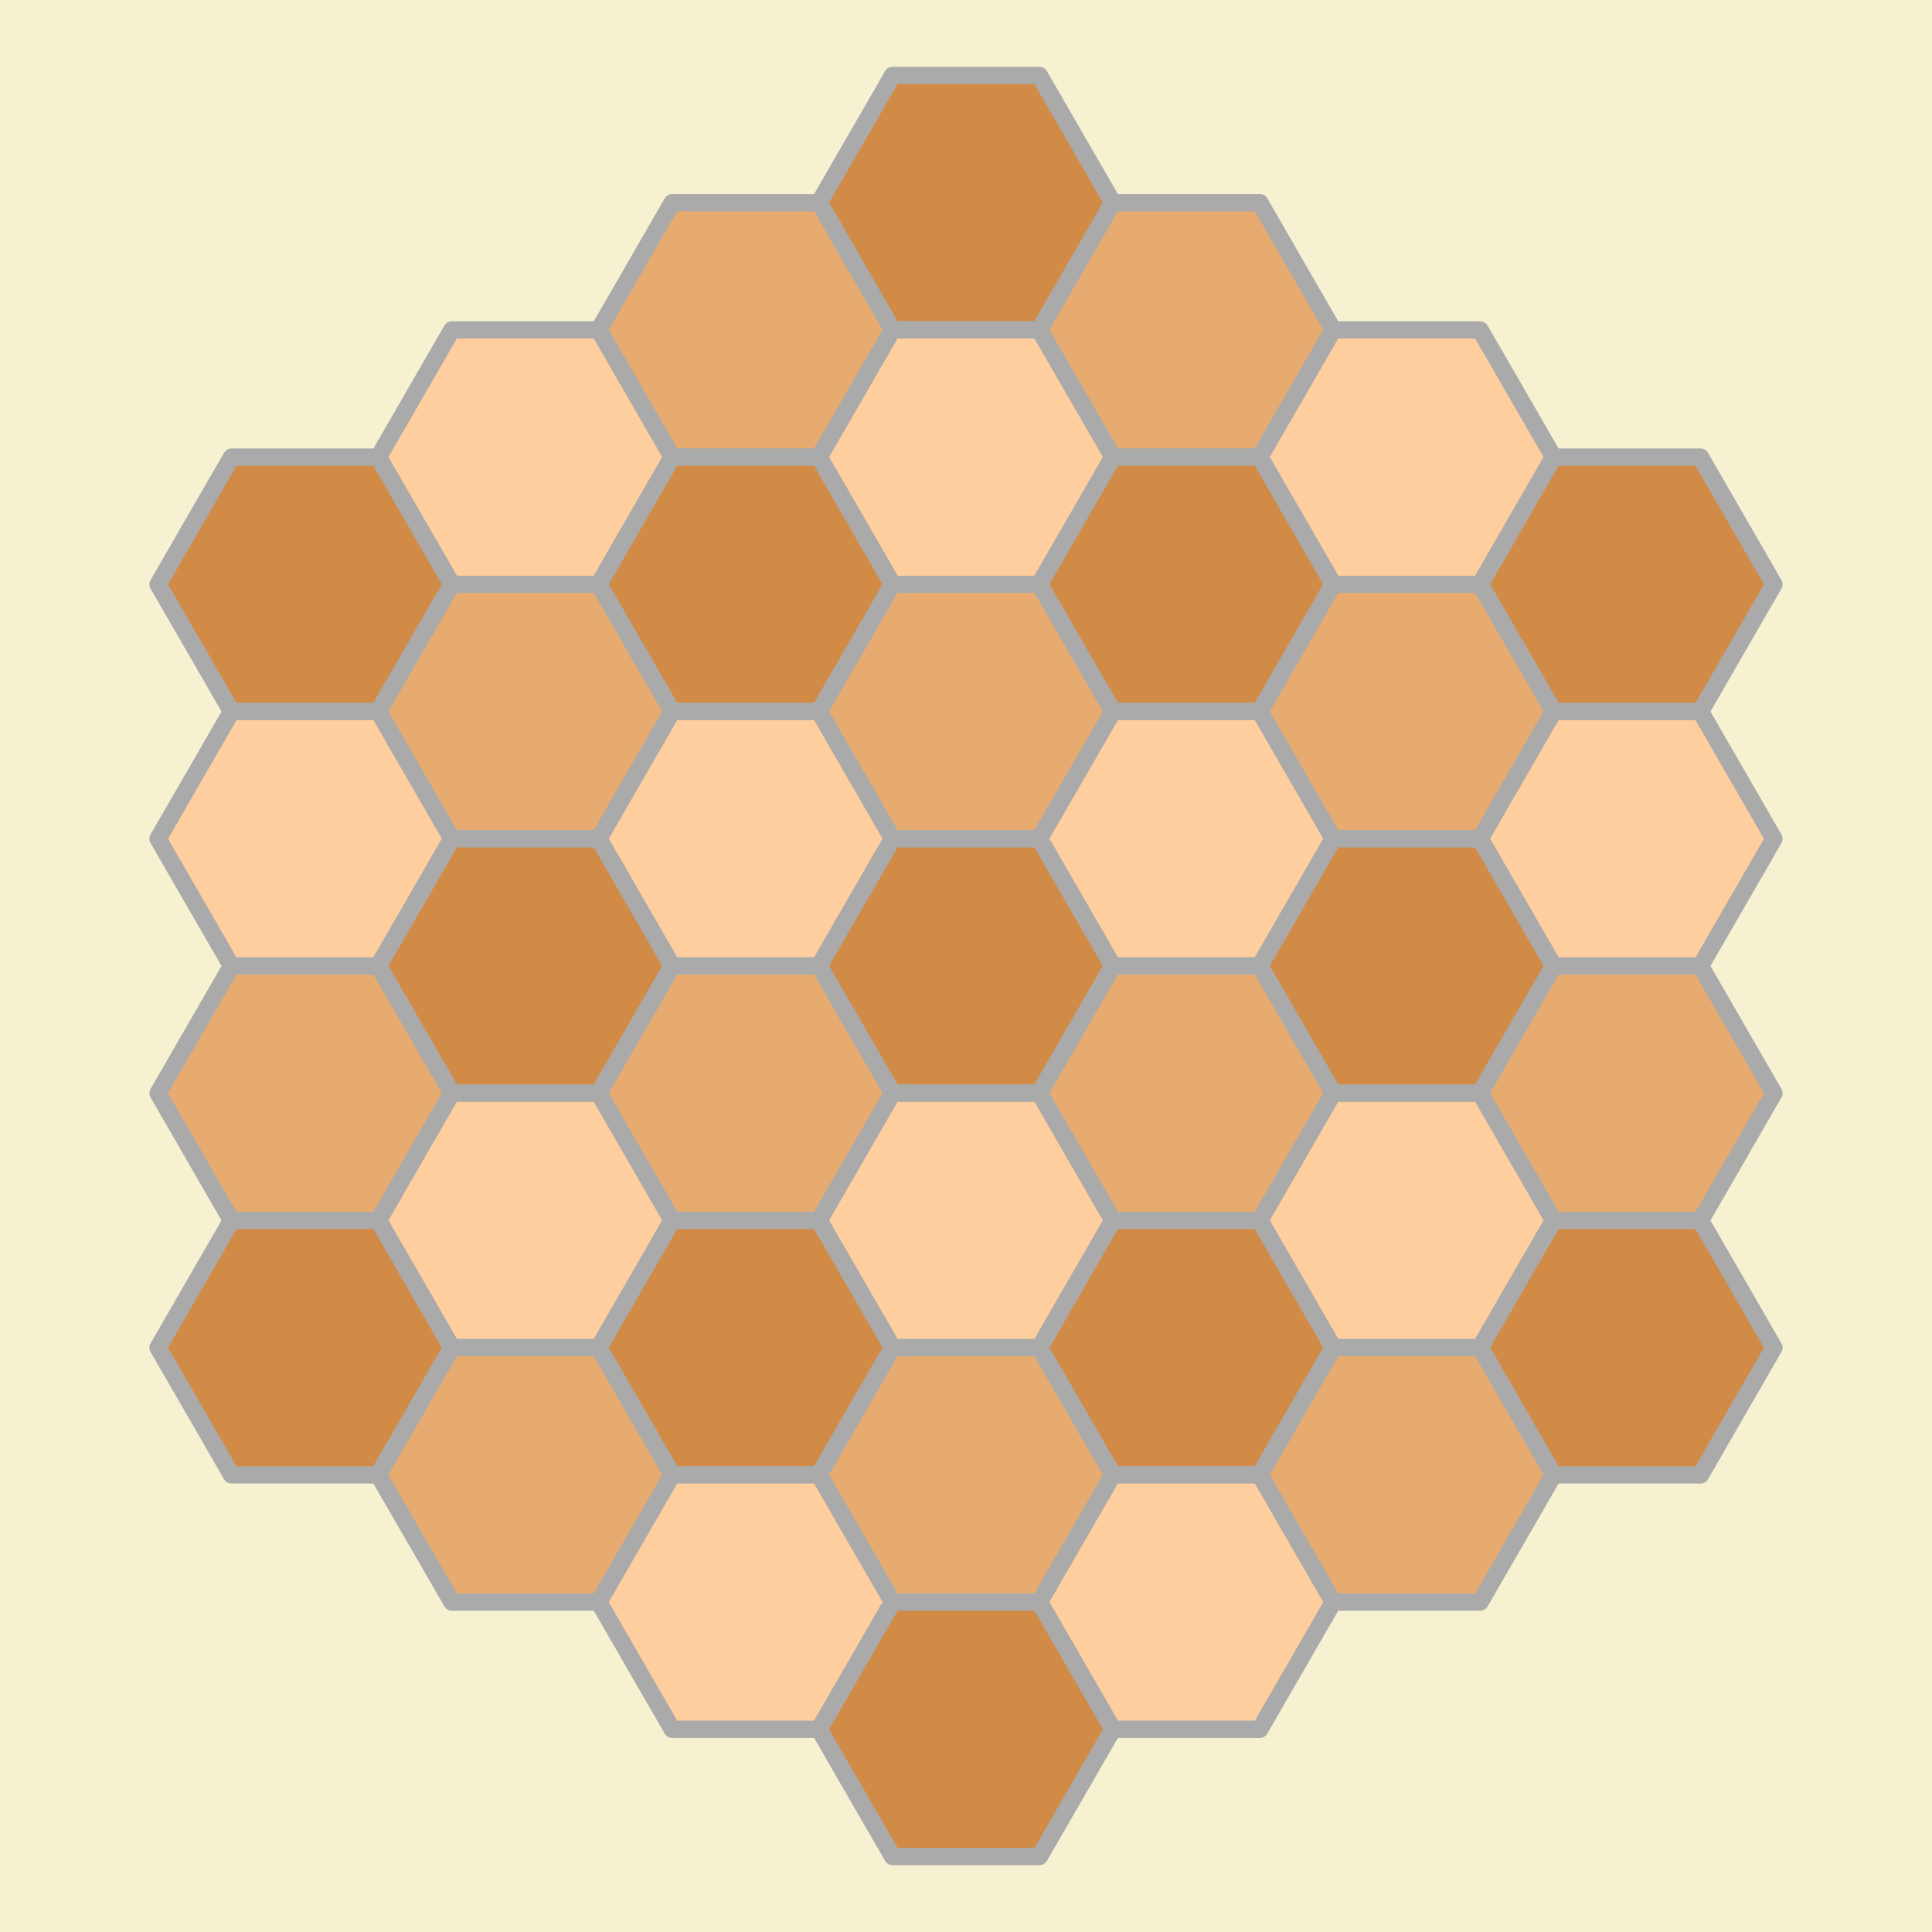
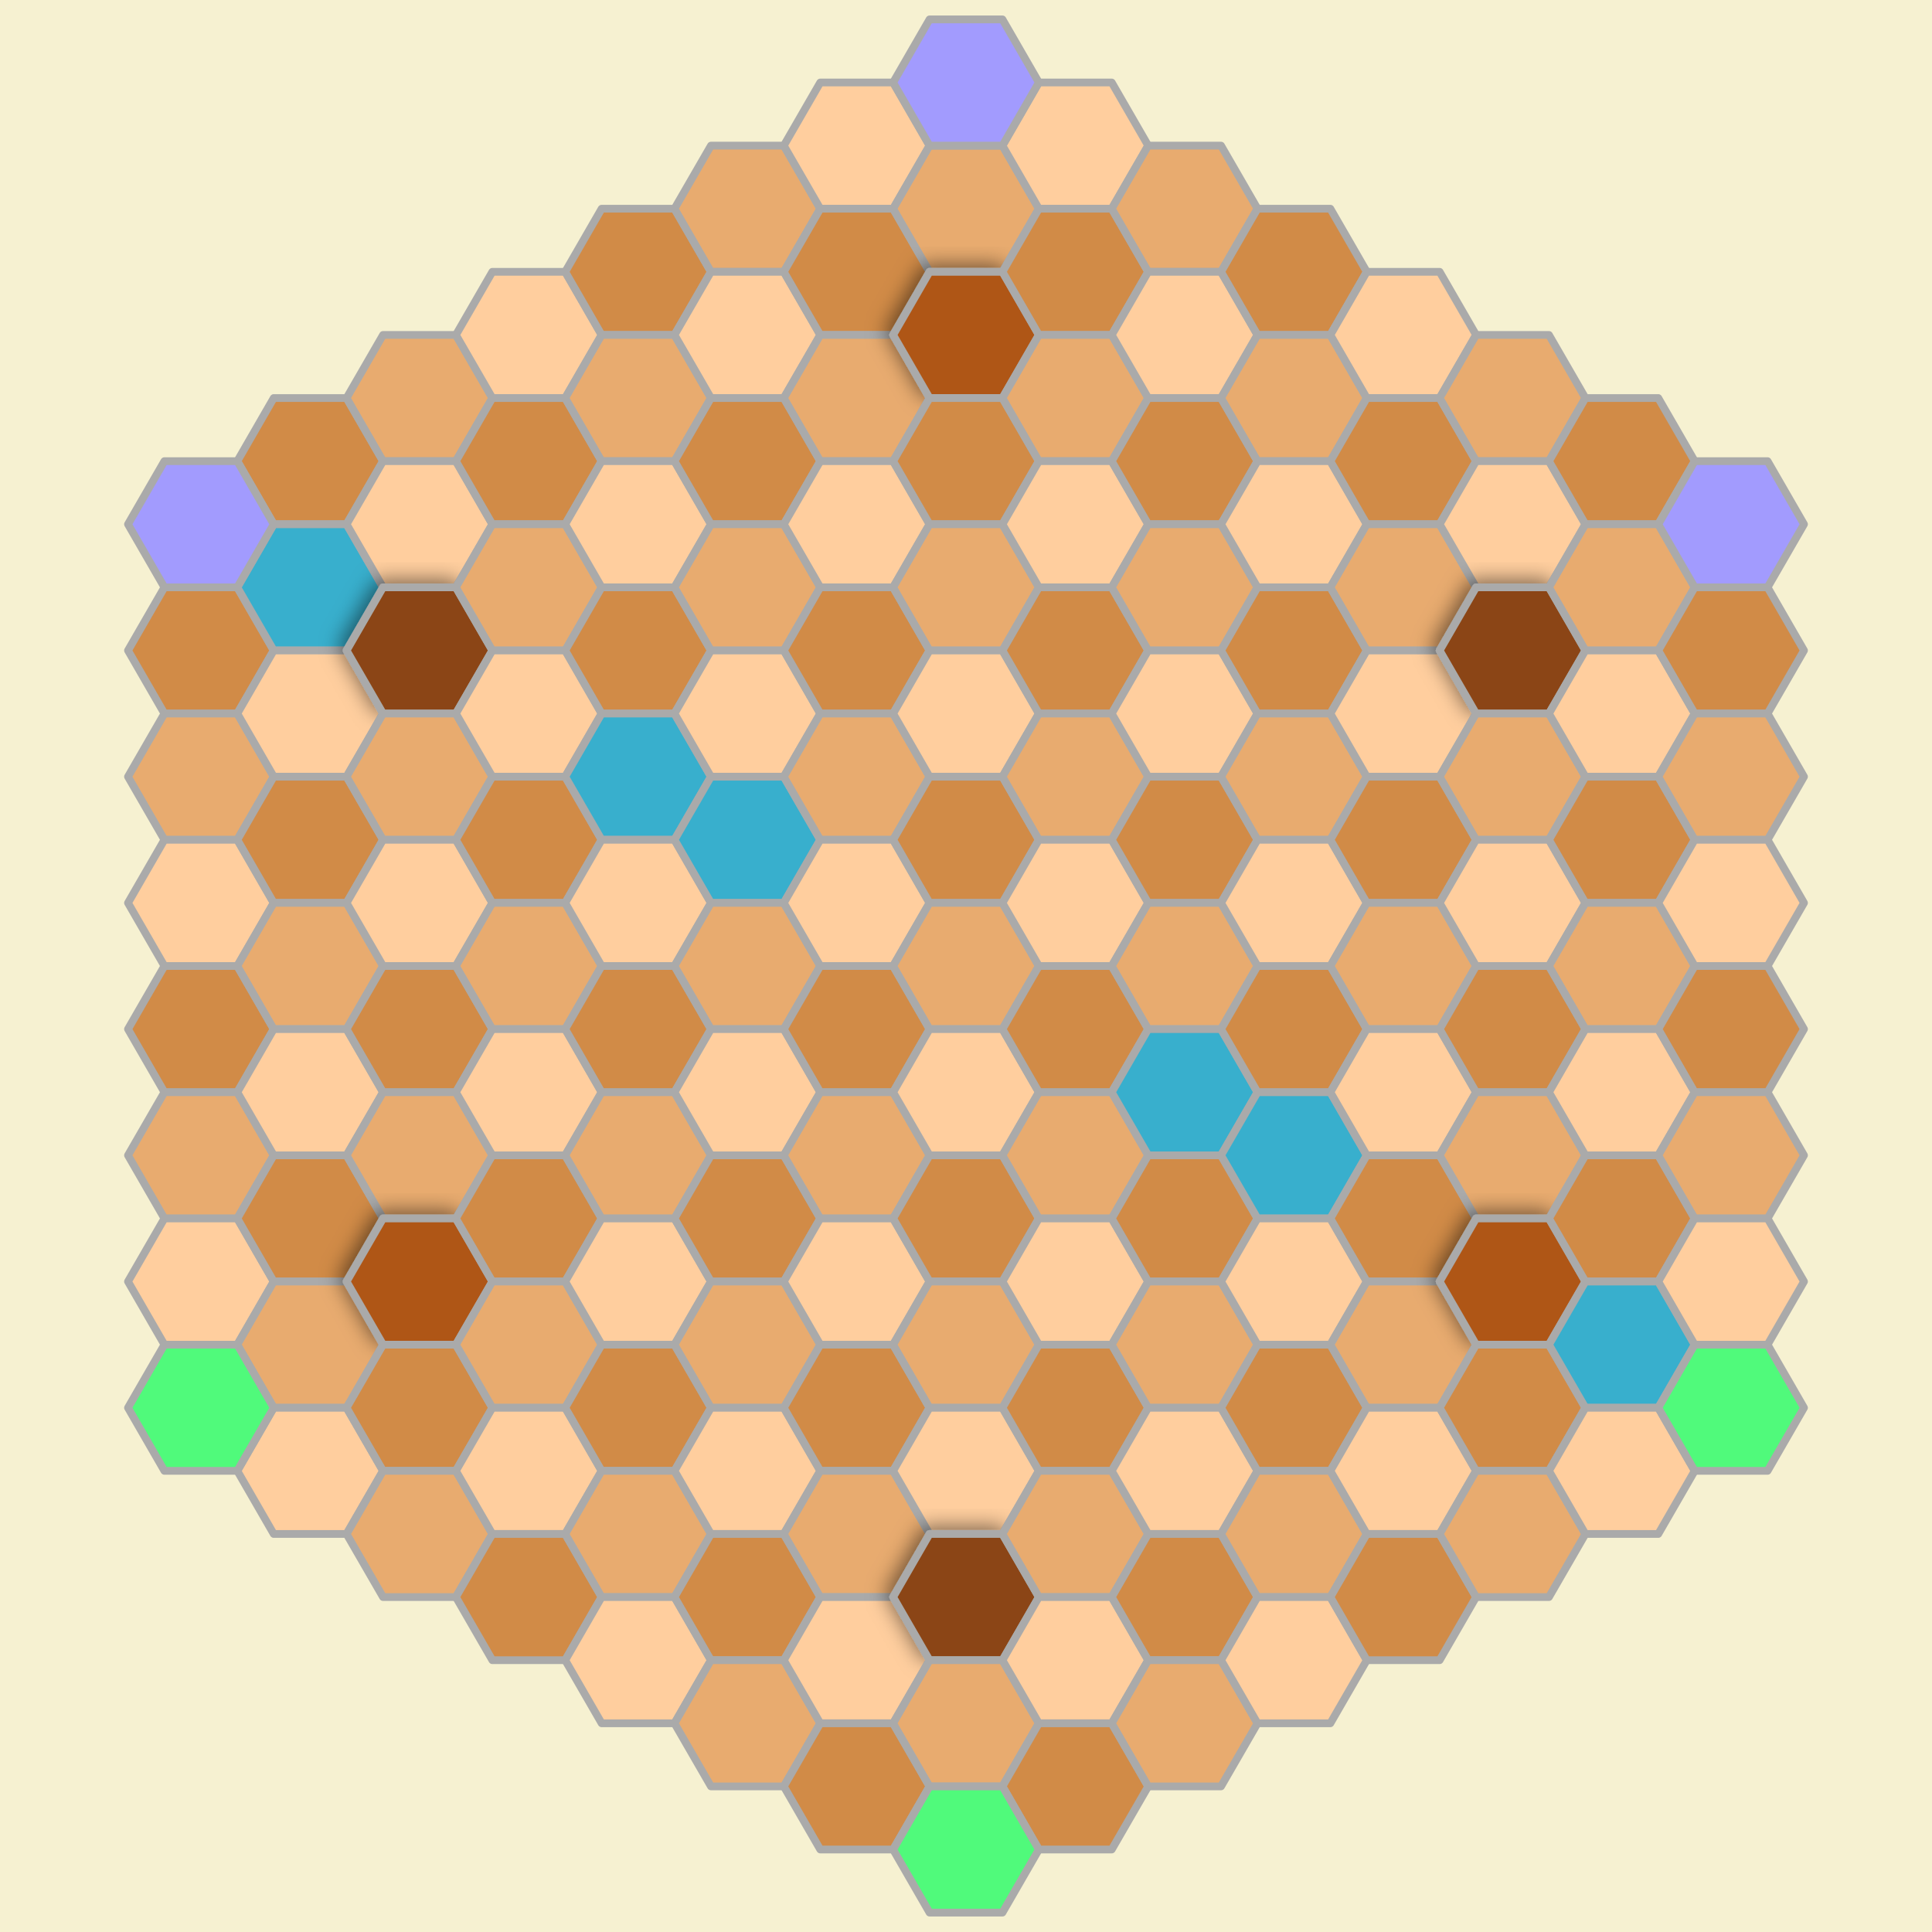
<svg xmlns="http://www.w3.org/2000/svg" viewBox="0 0 512 512" role="img" aria-label="Empty Castles hex board">
-   <rect width="512" height="512" fill="#f6f1d1" />
-   <polygon points="294.93,53.71 275.46,20.00 236.54,20.00 217.07,53.71 236.54,87.43 275.46,87.43" fill="rgb(209,139,71)" stroke="#aaa" stroke-width="4.58" stroke-linejoin="round" />
-   <polygon points="353.32,87.43 333.86,53.71 294.93,53.71 275.46,87.43 294.93,121.14 333.86,121.14" fill="rgb(232,171,111)" stroke="#aaa" stroke-width="4.58" stroke-linejoin="round" />
-   <polygon points="411.72,121.14 392.25,87.43 353.32,87.43 333.86,121.14 353.32,154.86 392.25,154.86" fill="rgb(255,206,158)" stroke="#aaa" stroke-width="4.58" stroke-linejoin="round" />
-   <polygon points="470.11,154.86 450.65,121.14 411.72,121.14 392.25,154.86 411.72,188.57 450.65,188.57" fill="rgb(209,139,71)" stroke="#aaa" stroke-width="4.58" stroke-linejoin="round" />
-   <polygon points="236.54,87.43 217.07,53.71 178.14,53.71 158.68,87.43 178.14,121.14 217.07,121.14" fill="rgb(232,171,111)" stroke="#aaa" stroke-width="4.58" stroke-linejoin="round" />
-   <polygon points="294.93,121.14 275.46,87.43 236.54,87.43 217.07,121.14 236.54,154.86 275.46,154.86" fill="rgb(255,206,158)" stroke="#aaa" stroke-width="4.58" stroke-linejoin="round" />
-   <polygon points="353.32,154.86 333.86,121.14 294.93,121.14 275.46,154.86 294.93,188.57 333.86,188.57" fill="rgb(209,139,71)" stroke="#aaa" stroke-width="4.58" stroke-linejoin="round" />
-   <polygon points="411.72,188.57 392.25,154.86 353.32,154.86 333.86,188.57 353.32,222.29 392.25,222.29" fill="rgb(232,171,111)" stroke="#aaa" stroke-width="4.58" stroke-linejoin="round" />
-   <polygon points="470.11,222.29 450.65,188.57 411.72,188.57 392.25,222.29 411.72,256.00 450.65,256.00" fill="rgb(255,206,158)" stroke="#aaa" stroke-width="4.58" stroke-linejoin="round" />
-   <polygon points="178.14,121.14 158.68,87.43 119.75,87.43 100.28,121.14 119.75,154.86 158.68,154.86" fill="rgb(255,206,158)" stroke="#aaa" stroke-width="4.58" stroke-linejoin="round" />
-   <polygon points="236.54,154.86 217.07,121.14 178.14,121.14 158.68,154.86 178.14,188.57 217.07,188.57" fill="rgb(209,139,71)" stroke="#aaa" stroke-width="4.58" stroke-linejoin="round" />
-   <polygon points="294.93,188.57 275.46,154.86 236.54,154.86 217.07,188.57 236.54,222.29 275.46,222.29" fill="rgb(232,171,111)" stroke="#aaa" stroke-width="4.58" stroke-linejoin="round" />
-   <polygon points="353.32,222.29 333.86,188.57 294.93,188.57 275.46,222.29 294.93,256.00 333.86,256.00" fill="rgb(255,206,158)" stroke="#aaa" stroke-width="4.58" stroke-linejoin="round" />
-   <polygon points="411.72,256.00 392.25,222.29 353.32,222.29 333.86,256.00 353.32,289.71 392.25,289.71" fill="rgb(209,139,71)" stroke="#aaa" stroke-width="4.58" stroke-linejoin="round" />
-   <polygon points="470.11,289.71 450.65,256.00 411.72,256.00 392.25,289.71 411.72,323.43 450.65,323.43" fill="rgb(232,171,111)" stroke="#aaa" stroke-width="4.58" stroke-linejoin="round" />
-   <polygon points="119.75,154.86 100.28,121.14 61.35,121.14 41.89,154.86 61.35,188.57 100.28,188.57" fill="rgb(209,139,71)" stroke="#aaa" stroke-width="4.58" stroke-linejoin="round" />
-   <polygon points="178.14,188.57 158.68,154.86 119.75,154.86 100.28,188.57 119.75,222.29 158.68,222.29" fill="rgb(232,171,111)" stroke="#aaa" stroke-width="4.58" stroke-linejoin="round" />
-   <polygon points="236.54,222.29 217.07,188.57 178.14,188.57 158.68,222.29 178.14,256.00 217.07,256.00" fill="rgb(255,206,158)" stroke="#aaa" stroke-width="4.58" stroke-linejoin="round" />
-   <polygon points="294.93,256.00 275.46,222.29 236.54,222.29 217.07,256.00 236.54,289.71 275.46,289.71" fill="rgb(209,139,71)" stroke="#aaa" stroke-width="4.58" stroke-linejoin="round" />
-   <polygon points="353.32,289.71 333.86,256.00 294.93,256.00 275.46,289.71 294.93,323.43 333.86,323.43" fill="rgb(232,171,111)" stroke="#aaa" stroke-width="4.58" stroke-linejoin="round" />
-   <polygon points="411.72,323.43 392.25,289.71 353.32,289.71 333.86,323.43 353.32,357.14 392.25,357.14" fill="rgb(255,206,158)" stroke="#aaa" stroke-width="4.58" stroke-linejoin="round" />
-   <polygon points="470.11,357.14 450.65,323.43 411.72,323.43 392.25,357.14 411.72,390.86 450.65,390.86" fill="rgb(209,139,71)" stroke="#aaa" stroke-width="4.58" stroke-linejoin="round" />
-   <polygon points="119.75,222.29 100.28,188.57 61.35,188.57 41.89,222.29 61.35,256.00 100.28,256.00" fill="rgb(255,206,158)" stroke="#aaa" stroke-width="4.58" stroke-linejoin="round" />
-   <polygon points="178.14,256.00 158.68,222.29 119.75,222.29 100.28,256.00 119.75,289.71 158.68,289.71" fill="rgb(209,139,71)" stroke="#aaa" stroke-width="4.58" stroke-linejoin="round" />
-   <polygon points="236.54,289.71 217.07,256.00 178.14,256.00 158.68,289.71 178.14,323.43 217.07,323.43" fill="rgb(232,171,111)" stroke="#aaa" stroke-width="4.58" stroke-linejoin="round" />
-   <polygon points="294.93,323.43 275.46,289.71 236.54,289.71 217.07,323.43 236.54,357.14 275.46,357.14" fill="rgb(255,206,158)" stroke="#aaa" stroke-width="4.58" stroke-linejoin="round" />
-   <polygon points="353.32,357.14 333.86,323.43 294.93,323.43 275.46,357.14 294.93,390.86 333.86,390.86" fill="rgb(209,139,71)" stroke="#aaa" stroke-width="4.58" stroke-linejoin="round" />
-   <polygon points="411.72,390.86 392.25,357.14 353.32,357.14 333.86,390.86 353.32,424.57 392.25,424.57" fill="rgb(232,171,111)" stroke="#aaa" stroke-width="4.58" stroke-linejoin="round" />
-   <polygon points="119.75,289.71 100.28,256.00 61.35,256.00 41.89,289.71 61.35,323.43 100.28,323.43" fill="rgb(232,171,111)" stroke="#aaa" stroke-width="4.58" stroke-linejoin="round" />
-   <polygon points="178.14,323.43 158.68,289.71 119.75,289.71 100.28,323.43 119.75,357.14 158.68,357.14" fill="rgb(255,206,158)" stroke="#aaa" stroke-width="4.58" stroke-linejoin="round" />
-   <polygon points="236.54,357.14 217.07,323.43 178.14,323.43 158.68,357.14 178.14,390.86 217.07,390.86" fill="rgb(209,139,71)" stroke="#aaa" stroke-width="4.58" stroke-linejoin="round" />
-   <polygon points="294.93,390.86 275.46,357.14 236.54,357.14 217.07,390.86 236.54,424.57 275.46,424.57" fill="rgb(232,171,111)" stroke="#aaa" stroke-width="4.58" stroke-linejoin="round" />
-   <polygon points="353.32,424.57 333.86,390.86 294.93,390.86 275.46,424.57 294.93,458.29 333.86,458.29" fill="rgb(255,206,158)" stroke="#aaa" stroke-width="4.58" stroke-linejoin="round" />
-   <polygon points="119.75,357.14 100.28,323.43 61.35,323.43 41.89,357.14 61.35,390.86 100.28,390.86" fill="rgb(209,139,71)" stroke="#aaa" stroke-width="4.58" stroke-linejoin="round" />
-   <polygon points="178.14,390.86 158.68,357.14 119.75,357.14 100.28,390.86 119.75,424.57 158.68,424.57" fill="rgb(232,171,111)" stroke="#aaa" stroke-width="4.58" stroke-linejoin="round" />
-   <polygon points="236.54,424.57 217.07,390.86 178.14,390.86 158.68,424.57 178.14,458.29 217.07,458.29" fill="rgb(255,206,158)" stroke="#aaa" stroke-width="4.58" stroke-linejoin="round" />
-   <polygon points="294.93,458.29 275.46,424.57 236.54,424.57 217.07,458.29 236.54,492.00 275.46,492.00" fill="rgb(209,139,71)" stroke="#aaa" stroke-width="4.58" stroke-linejoin="round" />
+   <rect width="512" height="512" fill="rgb(246,241,209)" />
+   <defs>
+     <filter id="shadow" x="-20%" y="-20%" width="140%" height="140%">
+       <feGaussianBlur in="SourceAlpha" stdDeviation="2.57" />
+       <feOffset dx="-1.03" dy="-1.03" result="offsetblur" />
+       <feFlood flood-color="rgba(0,0,0,0.5)" />
+       <feComposite in2="offsetblur" operator="in" />
+       <feMerge>
+         <feMergeNode />
+         <feMergeNode in="SourceGraphic" />
+       </feMerge>
+     </filter>
+   </defs>
+   <polygon points="72.54,172.38 62.89,155.65 43.57,155.65 33.92,172.38 43.57,189.1 62.89,189.1" fill="rgb(209,139,71)" stroke="#aaa" stroke-width="2.05" stroke-linejoin="round" />
+   <polygon points="72.54,205.83 62.89,189.1 43.57,189.1 33.92,205.83 43.57,222.55 62.89,222.55" fill="rgb(232,171,111)" stroke="#aaa" stroke-width="2.05" stroke-linejoin="round" />
+   <polygon points="72.54,239.28 62.89,222.55 43.57,222.55 33.92,239.28 43.57,256 62.89,256" fill="rgb(255,206,158)" stroke="#aaa" stroke-width="2.05" stroke-linejoin="round" />
+   <polygon points="72.54,272.72 62.89,256 43.57,256 33.92,272.72 43.57,289.45 62.89,289.45" fill="rgb(209,139,71)" stroke="#aaa" stroke-width="2.05" stroke-linejoin="round" />
+   <polygon points="72.54,306.17 62.89,289.45 43.57,289.45 33.92,306.17 43.57,322.9 62.89,322.9" fill="rgb(232,171,111)" stroke="#aaa" stroke-width="2.05" stroke-linejoin="round" />
+   <polygon points="72.54,339.62 62.89,322.9 43.57,322.9 33.92,339.62 43.57,356.35 62.89,356.35" fill="rgb(255,206,158)" stroke="#aaa" stroke-width="2.05" stroke-linejoin="round" />
+   <polygon points="101.51,122.21 91.85,105.48 72.54,105.48 62.89,122.21 72.54,138.93 91.85,138.93" fill="rgb(209,139,71)" stroke="#aaa" stroke-width="2.05" stroke-linejoin="round" />
+   <polygon points="101.51,155.65 91.85,138.93 72.54,138.93 62.89,155.65 72.54,172.38 91.85,172.38" fill="rgb(56,175,205)" stroke="#aaa" stroke-width="2.05" stroke-linejoin="round" />
+   <polygon points="101.51,189.1 91.85,172.38 72.54,172.38 62.89,189.1 72.54,205.83 91.85,205.83" fill="rgb(255,206,158)" stroke="#aaa" stroke-width="2.05" stroke-linejoin="round" />
+   <polygon points="101.51,222.55 91.85,205.83 72.54,205.83 62.89,222.55 72.54,239.28 91.85,239.28" fill="rgb(209,139,71)" stroke="#aaa" stroke-width="2.05" stroke-linejoin="round" />
+   <polygon points="101.51,256 91.85,239.28 72.54,239.28 62.89,256 72.54,272.72 91.85,272.72" fill="rgb(232,171,111)" stroke="#aaa" stroke-width="2.05" stroke-linejoin="round" />
+   <polygon points="101.51,289.45 91.85,272.72 72.54,272.72 62.89,289.45 72.54,306.17 91.85,306.17" fill="rgb(255,206,158)" stroke="#aaa" stroke-width="2.05" stroke-linejoin="round" />
+   <polygon points="101.51,322.9 91.85,306.17 72.54,306.17 62.89,322.9 72.54,339.62 91.85,339.62" fill="rgb(209,139,71)" stroke="#aaa" stroke-width="2.05" stroke-linejoin="round" />
+   <polygon points="101.51,356.35 91.85,339.62 72.54,339.62 62.89,356.35 72.54,373.07 91.85,373.07" fill="rgb(232,171,111)" stroke="#aaa" stroke-width="2.05" stroke-linejoin="round" />
+   <polygon points="101.51,389.79 91.85,373.07 72.54,373.07 62.89,389.79 72.54,406.52 91.85,406.52" fill="rgb(255,206,158)" stroke="#aaa" stroke-width="2.05" stroke-linejoin="round" />
+   <polygon points="130.48,105.48 120.82,88.76 101.51,88.76 91.85,105.48 101.51,122.21 120.82,122.21" fill="rgb(232,171,111)" stroke="#aaa" stroke-width="2.05" stroke-linejoin="round" />
+   <polygon points="130.48,138.93 120.82,122.21 101.51,122.21 91.85,138.93 101.51,155.65 120.82,155.65" fill="rgb(255,206,158)" stroke="#aaa" stroke-width="2.05" stroke-linejoin="round" />
+   <polygon points="130.48,172.38 120.82,155.65 101.51,155.65 91.85,172.38 101.51,189.1 120.82,189.1" fill="rgb(139,69,19)" stroke="#aaa" stroke-width="2.05" stroke-linejoin="round" filter="url(#shadow)" />
+   <polygon points="130.48,205.83 120.82,189.1 101.51,189.1 91.85,205.83 101.51,222.55 120.82,222.55" fill="rgb(232,171,111)" stroke="#aaa" stroke-width="2.05" stroke-linejoin="round" />
+   <polygon points="130.48,239.28 120.82,222.55 101.51,222.55 91.85,239.28 101.51,256 120.82,256" fill="rgb(255,206,158)" stroke="#aaa" stroke-width="2.05" stroke-linejoin="round" />
+   <polygon points="130.48,272.72 120.82,256 101.51,256 91.85,272.72 101.51,289.45 120.82,289.45" fill="rgb(209,139,71)" stroke="#aaa" stroke-width="2.05" stroke-linejoin="round" />
+   <polygon points="130.48,306.17 120.82,289.45 101.51,289.45 91.85,306.17 101.51,322.9 120.82,322.9" fill="rgb(232,171,111)" stroke="#aaa" stroke-width="2.05" stroke-linejoin="round" />
+   <polygon points="130.48,339.62 120.82,322.9 101.51,322.9 91.85,339.62 101.51,356.35 120.82,356.35" fill="rgb(175,87,24)" stroke="#aaa" stroke-width="2.05" stroke-linejoin="round" filter="url(#shadow)" />
+   <polygon points="130.48,373.07 120.82,356.35 101.51,356.35 91.85,373.07 101.51,389.79 120.82,389.79" fill="rgb(209,139,71)" stroke="#aaa" stroke-width="2.05" stroke-linejoin="round" />
+   <polygon points="130.48,406.52 120.82,389.79 101.51,389.79 91.85,406.52 101.51,423.24 120.82,423.24" fill="rgb(232,171,111)" stroke="#aaa" stroke-width="2.05" stroke-linejoin="round" />
+   <polygon points="159.44,88.76 149.79,72.03 130.48,72.03 120.82,88.76 130.48,105.48 149.79,105.48" fill="rgb(255,206,158)" stroke="#aaa" stroke-width="2.05" stroke-linejoin="round" />
+   <polygon points="159.44,122.21 149.79,105.48 130.48,105.48 120.82,122.21 130.48,138.93 149.79,138.93" fill="rgb(209,139,71)" stroke="#aaa" stroke-width="2.05" stroke-linejoin="round" />
+   <polygon points="159.44,155.65 149.79,138.93 130.48,138.93 120.82,155.65 130.48,172.38 149.79,172.38" fill="rgb(232,171,111)" stroke="#aaa" stroke-width="2.05" stroke-linejoin="round" />
+   <polygon points="159.44,189.1 149.79,172.38 130.48,172.38 120.82,189.1 130.48,205.83 149.79,205.83" fill="rgb(255,206,158)" stroke="#aaa" stroke-width="2.05" stroke-linejoin="round" />
+   <polygon points="159.44,222.55 149.79,205.83 130.48,205.83 120.82,222.55 130.48,239.28 149.79,239.28" fill="rgb(209,139,71)" stroke="#aaa" stroke-width="2.05" stroke-linejoin="round" />
+   <polygon points="159.44,256 149.79,239.28 130.48,239.28 120.82,256 130.48,272.72 149.79,272.72" fill="rgb(232,171,111)" stroke="#aaa" stroke-width="2.05" stroke-linejoin="round" />
+   <polygon points="159.44,289.45 149.79,272.72 130.48,272.72 120.82,289.45 130.48,306.17 149.79,306.17" fill="rgb(255,206,158)" stroke="#aaa" stroke-width="2.05" stroke-linejoin="round" />
+   <polygon points="159.44,322.9 149.79,306.17 130.48,306.17 120.82,322.9 130.48,339.62 149.79,339.62" fill="rgb(209,139,71)" stroke="#aaa" stroke-width="2.05" stroke-linejoin="round" />
+   <polygon points="159.44,356.35 149.79,339.62 130.48,339.62 120.82,356.35 130.48,373.07 149.79,373.07" fill="rgb(232,171,111)" stroke="#aaa" stroke-width="2.05" stroke-linejoin="round" />
+   <polygon points="159.44,389.79 149.79,373.07 130.48,373.07 120.82,389.79 130.48,406.52 149.79,406.52" fill="rgb(255,206,158)" stroke="#aaa" stroke-width="2.05" stroke-linejoin="round" />
+   <polygon points="159.44,423.24 149.79,406.52 130.48,406.52 120.82,423.24 130.48,439.97 149.79,439.97" fill="rgb(209,139,71)" stroke="#aaa" stroke-width="2.05" stroke-linejoin="round" />
+   <polygon points="188.41,72.03 178.75,55.31 159.44,55.31 149.79,72.03 159.44,88.76 178.75,88.76" fill="rgb(209,139,71)" stroke="#aaa" stroke-width="2.05" stroke-linejoin="round" />
+   <polygon points="188.41,105.48 178.75,88.76 159.44,88.76 149.79,105.48 159.44,122.21 178.75,122.21" fill="rgb(232,171,111)" stroke="#aaa" stroke-width="2.05" stroke-linejoin="round" />
+   <polygon points="188.41,138.93 178.75,122.21 159.44,122.21 149.79,138.93 159.44,155.65 178.75,155.65" fill="rgb(255,206,158)" stroke="#aaa" stroke-width="2.05" stroke-linejoin="round" />
+   <polygon points="188.41,172.38 178.75,155.65 159.44,155.65 149.79,172.38 159.44,189.1 178.75,189.1" fill="rgb(209,139,71)" stroke="#aaa" stroke-width="2.05" stroke-linejoin="round" />
+   <polygon points="188.41,205.83 178.75,189.1 159.44,189.1 149.79,205.83 159.44,222.55 178.75,222.55" fill="rgb(56,175,205)" stroke="#aaa" stroke-width="2.05" stroke-linejoin="round" />
+   <polygon points="188.41,239.28 178.75,222.55 159.44,222.55 149.79,239.28 159.44,256 178.75,256" fill="rgb(255,206,158)" stroke="#aaa" stroke-width="2.05" stroke-linejoin="round" />
+   <polygon points="188.41,272.72 178.75,256 159.44,256 149.79,272.72 159.44,289.45 178.75,289.45" fill="rgb(209,139,71)" stroke="#aaa" stroke-width="2.05" stroke-linejoin="round" />
+   <polygon points="188.41,306.17 178.75,289.45 159.44,289.45 149.79,306.17 159.44,322.9 178.75,322.9" fill="rgb(232,171,111)" stroke="#aaa" stroke-width="2.05" stroke-linejoin="round" />
+   <polygon points="188.41,339.62 178.75,322.9 159.44,322.9 149.79,339.62 159.44,356.35 178.75,356.35" fill="rgb(255,206,158)" stroke="#aaa" stroke-width="2.05" stroke-linejoin="round" />
+   <polygon points="188.41,373.07 178.75,356.35 159.44,356.35 149.79,373.07 159.44,389.79 178.75,389.79" fill="rgb(209,139,71)" stroke="#aaa" stroke-width="2.05" stroke-linejoin="round" />
+   <polygon points="188.41,406.52 178.75,389.79 159.44,389.79 149.79,406.52 159.44,423.24 178.75,423.24" fill="rgb(232,171,111)" stroke="#aaa" stroke-width="2.05" stroke-linejoin="round" />
+   <polygon points="188.41,439.97 178.75,423.24 159.44,423.24 149.79,439.97 159.44,456.69 178.75,456.69" fill="rgb(255,206,158)" stroke="#aaa" stroke-width="2.05" stroke-linejoin="round" />
+   <polygon points="217.38,55.31 207.72,38.59 188.41,38.59 178.75,55.31 188.41,72.03 207.72,72.03" fill="rgb(232,171,111)" stroke="#aaa" stroke-width="2.05" stroke-linejoin="round" />
+   <polygon points="217.38,88.76 207.72,72.03 188.41,72.03 178.75,88.76 188.41,105.48 207.72,105.48" fill="rgb(255,206,158)" stroke="#aaa" stroke-width="2.05" stroke-linejoin="round" />
+   <polygon points="217.38,122.21 207.72,105.48 188.41,105.48 178.75,122.21 188.41,138.93 207.72,138.93" fill="rgb(209,139,71)" stroke="#aaa" stroke-width="2.05" stroke-linejoin="round" />
+   <polygon points="217.38,155.65 207.72,138.93 188.41,138.93 178.75,155.65 188.41,172.38 207.72,172.38" fill="rgb(232,171,111)" stroke="#aaa" stroke-width="2.05" stroke-linejoin="round" />
+   <polygon points="217.38,189.1 207.72,172.38 188.41,172.38 178.75,189.1 188.41,205.83 207.72,205.83" fill="rgb(255,206,158)" stroke="#aaa" stroke-width="2.05" stroke-linejoin="round" />
+   <polygon points="217.38,222.55 207.72,205.83 188.41,205.83 178.75,222.55 188.41,239.28 207.72,239.28" fill="rgb(56,175,205)" stroke="#aaa" stroke-width="2.05" stroke-linejoin="round" />
+   <polygon points="217.38,256 207.72,239.28 188.41,239.28 178.75,256 188.41,272.72 207.72,272.72" fill="rgb(232,171,111)" stroke="#aaa" stroke-width="2.05" stroke-linejoin="round" />
+   <polygon points="217.38,289.45 207.72,272.72 188.41,272.72 178.75,289.45 188.41,306.17 207.72,306.17" fill="rgb(255,206,158)" stroke="#aaa" stroke-width="2.05" stroke-linejoin="round" />
+   <polygon points="217.38,322.9 207.72,306.17 188.41,306.17 178.75,322.9 188.41,339.62 207.72,339.62" fill="rgb(209,139,71)" stroke="#aaa" stroke-width="2.05" stroke-linejoin="round" />
+   <polygon points="217.38,356.35 207.72,339.62 188.41,339.62 178.75,356.35 188.41,373.07 207.72,373.07" fill="rgb(232,171,111)" stroke="#aaa" stroke-width="2.05" stroke-linejoin="round" />
+   <polygon points="217.38,389.79 207.72,373.07 188.41,373.07 178.75,389.79 188.41,406.52 207.72,406.52" fill="rgb(255,206,158)" stroke="#aaa" stroke-width="2.05" stroke-linejoin="round" />
+   <polygon points="217.38,423.24 207.72,406.52 188.41,406.52 178.75,423.24 188.41,439.97 207.72,439.97" fill="rgb(209,139,71)" stroke="#aaa" stroke-width="2.05" stroke-linejoin="round" />
+   <polygon points="217.38,456.69 207.72,439.97 188.41,439.97 178.75,456.69 188.41,473.41 207.72,473.41" fill="rgb(232,171,111)" stroke="#aaa" stroke-width="2.05" stroke-linejoin="round" />
+   <polygon points="246.34,38.59 236.69,21.86 217.38,21.86 207.72,38.59 217.38,55.31 236.69,55.31" fill="rgb(255,206,158)" stroke="#aaa" stroke-width="2.05" stroke-linejoin="round" />
+   <polygon points="246.34,72.03 236.69,55.31 217.38,55.31 207.72,72.03 217.38,88.76 236.69,88.76" fill="rgb(209,139,71)" stroke="#aaa" stroke-width="2.05" stroke-linejoin="round" />
+   <polygon points="246.34,105.48 236.69,88.76 217.38,88.76 207.72,105.48 217.38,122.21 236.69,122.21" fill="rgb(232,171,111)" stroke="#aaa" stroke-width="2.05" stroke-linejoin="round" />
+   <polygon points="246.34,138.93 236.69,122.21 217.38,122.21 207.72,138.93 217.38,155.65 236.69,155.65" fill="rgb(255,206,158)" stroke="#aaa" stroke-width="2.05" stroke-linejoin="round" />
+   <polygon points="246.34,172.38 236.69,155.65 217.38,155.65 207.72,172.38 217.38,189.1 236.69,189.1" fill="rgb(209,139,71)" stroke="#aaa" stroke-width="2.05" stroke-linejoin="round" />
+   <polygon points="246.34,205.83 236.69,189.1 217.38,189.1 207.72,205.83 217.38,222.55 236.69,222.55" fill="rgb(232,171,111)" stroke="#aaa" stroke-width="2.05" stroke-linejoin="round" />
+   <polygon points="246.34,239.28 236.69,222.55 217.38,222.55 207.72,239.28 217.38,256 236.69,256" fill="rgb(255,206,158)" stroke="#aaa" stroke-width="2.05" stroke-linejoin="round" />
+   <polygon points="246.34,272.72 236.69,256 217.38,256 207.72,272.72 217.38,289.45 236.69,289.45" fill="rgb(209,139,71)" stroke="#aaa" stroke-width="2.05" stroke-linejoin="round" />
+   <polygon points="246.34,306.17 236.69,289.45 217.38,289.45 207.72,306.17 217.38,322.9 236.69,322.9" fill="rgb(232,171,111)" stroke="#aaa" stroke-width="2.05" stroke-linejoin="round" />
+   <polygon points="246.34,339.62 236.69,322.9 217.38,322.9 207.72,339.62 217.38,356.35 236.69,356.35" fill="rgb(255,206,158)" stroke="#aaa" stroke-width="2.05" stroke-linejoin="round" />
+   <polygon points="246.34,373.07 236.69,356.35 217.38,356.35 207.72,373.07 217.38,389.79 236.69,389.79" fill="rgb(209,139,71)" stroke="#aaa" stroke-width="2.05" stroke-linejoin="round" />
+   <polygon points="246.34,406.52 236.69,389.79 217.38,389.79 207.72,406.52 217.38,423.24 236.69,423.24" fill="rgb(232,171,111)" stroke="#aaa" stroke-width="2.05" stroke-linejoin="round" />
+   <polygon points="246.34,439.97 236.69,423.24 217.38,423.24 207.72,439.97 217.38,456.69 236.69,456.69" fill="rgb(255,206,158)" stroke="#aaa" stroke-width="2.05" stroke-linejoin="round" />
+   <polygon points="246.34,473.41 236.69,456.69 217.38,456.69 207.72,473.41 217.38,490.14 236.69,490.14" fill="rgb(209,139,71)" stroke="#aaa" stroke-width="2.05" stroke-linejoin="round" />
+   <polygon points="275.31,55.31 265.66,38.59 246.34,38.59 236.69,55.31 246.34,72.03 265.66,72.03" fill="rgb(232,171,111)" stroke="#aaa" stroke-width="2.05" stroke-linejoin="round" />
+   <polygon points="275.31,88.76 265.66,72.03 246.34,72.03 236.69,88.76 246.34,105.48 265.66,105.48" fill="rgb(175,87,24)" stroke="#aaa" stroke-width="2.05" stroke-linejoin="round" filter="url(#shadow)" />
+   <polygon points="275.31,122.21 265.66,105.48 246.34,105.48 236.69,122.21 246.34,138.93 265.66,138.93" fill="rgb(209,139,71)" stroke="#aaa" stroke-width="2.05" stroke-linejoin="round" />
+   <polygon points="275.31,155.65 265.66,138.93 246.34,138.93 236.69,155.65 246.34,172.38 265.66,172.38" fill="rgb(232,171,111)" stroke="#aaa" stroke-width="2.05" stroke-linejoin="round" />
+   <polygon points="275.31,189.1 265.66,172.38 246.34,172.38 236.69,189.1 246.34,205.83 265.66,205.83" fill="rgb(255,206,158)" stroke="#aaa" stroke-width="2.05" stroke-linejoin="round" />
+   <polygon points="275.31,222.55 265.66,205.83 246.34,205.83 236.69,222.55 246.34,239.28 265.66,239.28" fill="rgb(209,139,71)" stroke="#aaa" stroke-width="2.05" stroke-linejoin="round" />
+   <polygon points="275.31,256 265.66,239.28 246.34,239.28 236.69,256 246.34,272.72 265.66,272.72" fill="rgb(232,171,111)" stroke="#aaa" stroke-width="2.05" stroke-linejoin="round" />
+   <polygon points="275.31,289.45 265.66,272.72 246.34,272.72 236.69,289.45 246.34,306.17 265.66,306.17" fill="rgb(255,206,158)" stroke="#aaa" stroke-width="2.05" stroke-linejoin="round" />
+   <polygon points="275.31,322.9 265.66,306.17 246.34,306.17 236.69,322.9 246.34,339.62 265.66,339.62" fill="rgb(209,139,71)" stroke="#aaa" stroke-width="2.05" stroke-linejoin="round" />
+   <polygon points="275.31,356.35 265.66,339.62 246.34,339.62 236.69,356.35 246.34,373.07 265.66,373.07" fill="rgb(232,171,111)" stroke="#aaa" stroke-width="2.05" stroke-linejoin="round" />
+   <polygon points="275.31,389.79 265.66,373.07 246.34,373.07 236.69,389.79 246.34,406.52 265.66,406.52" fill="rgb(255,206,158)" stroke="#aaa" stroke-width="2.05" stroke-linejoin="round" />
+   <polygon points="275.31,423.24 265.66,406.52 246.34,406.52 236.69,423.24 246.34,439.97 265.66,439.97" fill="rgb(139,69,19)" stroke="#aaa" stroke-width="2.05" stroke-linejoin="round" filter="url(#shadow)" />
+   <polygon points="275.31,456.69 265.66,439.97 246.34,439.97 236.69,456.69 246.34,473.41 265.66,473.41" fill="rgb(232,171,111)" stroke="#aaa" stroke-width="2.05" stroke-linejoin="round" />
+   <polygon points="304.28,38.59 294.62,21.86 275.31,21.86 265.66,38.59 275.31,55.31 294.62,55.31" fill="rgb(255,206,158)" stroke="#aaa" stroke-width="2.05" stroke-linejoin="round" />
+   <polygon points="304.28,72.03 294.62,55.31 275.31,55.31 265.66,72.03 275.31,88.76 294.62,88.76" fill="rgb(209,139,71)" stroke="#aaa" stroke-width="2.05" stroke-linejoin="round" />
+   <polygon points="304.28,105.48 294.62,88.76 275.31,88.76 265.66,105.48 275.31,122.21 294.62,122.21" fill="rgb(232,171,111)" stroke="#aaa" stroke-width="2.05" stroke-linejoin="round" />
+   <polygon points="304.28,138.93 294.62,122.21 275.31,122.21 265.66,138.93 275.31,155.65 294.62,155.65" fill="rgb(255,206,158)" stroke="#aaa" stroke-width="2.05" stroke-linejoin="round" />
+   <polygon points="304.28,172.38 294.62,155.65 275.31,155.65 265.66,172.38 275.31,189.1 294.62,189.1" fill="rgb(209,139,71)" stroke="#aaa" stroke-width="2.05" stroke-linejoin="round" />
+   <polygon points="304.28,205.83 294.62,189.1 275.31,189.1 265.66,205.83 275.31,222.55 294.62,222.55" fill="rgb(232,171,111)" stroke="#aaa" stroke-width="2.05" stroke-linejoin="round" />
+   <polygon points="304.28,239.28 294.62,222.55 275.31,222.55 265.66,239.28 275.31,256 294.62,256" fill="rgb(255,206,158)" stroke="#aaa" stroke-width="2.05" stroke-linejoin="round" />
+   <polygon points="304.28,272.72 294.62,256 275.31,256 265.66,272.72 275.31,289.45 294.62,289.45" fill="rgb(209,139,71)" stroke="#aaa" stroke-width="2.05" stroke-linejoin="round" />
+   <polygon points="304.28,306.17 294.62,289.45 275.31,289.45 265.66,306.17 275.31,322.9 294.62,322.9" fill="rgb(232,171,111)" stroke="#aaa" stroke-width="2.05" stroke-linejoin="round" />
+   <polygon points="304.28,339.62 294.62,322.9 275.31,322.9 265.66,339.62 275.31,356.35 294.62,356.35" fill="rgb(255,206,158)" stroke="#aaa" stroke-width="2.05" stroke-linejoin="round" />
+   <polygon points="304.28,373.07 294.62,356.35 275.31,356.35 265.66,373.07 275.31,389.79 294.62,389.79" fill="rgb(209,139,71)" stroke="#aaa" stroke-width="2.05" stroke-linejoin="round" />
+   <polygon points="304.28,406.52 294.62,389.79 275.31,389.79 265.66,406.52 275.31,423.24 294.62,423.24" fill="rgb(232,171,111)" stroke="#aaa" stroke-width="2.05" stroke-linejoin="round" />
+   <polygon points="304.28,439.97 294.62,423.24 275.31,423.24 265.66,439.97 275.31,456.69 294.62,456.69" fill="rgb(255,206,158)" stroke="#aaa" stroke-width="2.05" stroke-linejoin="round" />
+   <polygon points="304.28,473.41 294.62,456.69 275.31,456.69 265.66,473.41 275.31,490.14 294.62,490.14" fill="rgb(209,139,71)" stroke="#aaa" stroke-width="2.05" stroke-linejoin="round" />
+   <polygon points="333.25,55.31 323.59,38.59 304.28,38.59 294.62,55.31 304.28,72.03 323.59,72.03" fill="rgb(232,171,111)" stroke="#aaa" stroke-width="2.05" stroke-linejoin="round" />
+   <polygon points="333.25,88.76 323.59,72.03 304.28,72.03 294.62,88.76 304.28,105.48 323.59,105.48" fill="rgb(255,206,158)" stroke="#aaa" stroke-width="2.05" stroke-linejoin="round" />
+   <polygon points="333.25,122.21 323.59,105.48 304.28,105.48 294.62,122.21 304.28,138.93 323.59,138.93" fill="rgb(209,139,71)" stroke="#aaa" stroke-width="2.05" stroke-linejoin="round" />
+   <polygon points="333.25,155.65 323.59,138.93 304.28,138.93 294.62,155.65 304.28,172.38 323.59,172.38" fill="rgb(232,171,111)" stroke="#aaa" stroke-width="2.05" stroke-linejoin="round" />
+   <polygon points="333.25,189.1 323.59,172.38 304.28,172.38 294.62,189.1 304.28,205.83 323.59,205.83" fill="rgb(255,206,158)" stroke="#aaa" stroke-width="2.05" stroke-linejoin="round" />
+   <polygon points="333.25,222.55 323.59,205.83 304.28,205.83 294.62,222.55 304.28,239.28 323.59,239.28" fill="rgb(209,139,71)" stroke="#aaa" stroke-width="2.05" stroke-linejoin="round" />
+   <polygon points="333.25,256 323.59,239.28 304.28,239.28 294.62,256 304.28,272.72 323.59,272.72" fill="rgb(232,171,111)" stroke="#aaa" stroke-width="2.05" stroke-linejoin="round" />
+   <polygon points="333.25,289.45 323.59,272.72 304.28,272.72 294.62,289.45 304.28,306.17 323.59,306.17" fill="rgb(56,175,205)" stroke="#aaa" stroke-width="2.05" stroke-linejoin="round" />
+   <polygon points="333.25,322.9 323.59,306.17 304.28,306.17 294.62,322.9 304.28,339.62 323.59,339.62" fill="rgb(209,139,71)" stroke="#aaa" stroke-width="2.05" stroke-linejoin="round" />
+   <polygon points="333.25,356.35 323.59,339.62 304.28,339.62 294.62,356.35 304.28,373.07 323.59,373.07" fill="rgb(232,171,111)" stroke="#aaa" stroke-width="2.05" stroke-linejoin="round" />
+   <polygon points="333.25,389.79 323.59,373.07 304.28,373.07 294.62,389.79 304.28,406.52 323.59,406.52" fill="rgb(255,206,158)" stroke="#aaa" stroke-width="2.05" stroke-linejoin="round" />
+   <polygon points="333.25,423.24 323.59,406.52 304.28,406.52 294.62,423.24 304.28,439.97 323.59,439.97" fill="rgb(209,139,71)" stroke="#aaa" stroke-width="2.05" stroke-linejoin="round" />
+   <polygon points="333.25,456.69 323.59,439.97 304.28,439.97 294.62,456.69 304.28,473.41 323.59,473.41" fill="rgb(232,171,111)" stroke="#aaa" stroke-width="2.05" stroke-linejoin="round" />
+   <polygon points="362.21,72.03 352.56,55.31 333.25,55.31 323.59,72.03 333.25,88.76 352.56,88.76" fill="rgb(209,139,71)" stroke="#aaa" stroke-width="2.05" stroke-linejoin="round" />
+   <polygon points="362.21,105.48 352.56,88.76 333.25,88.76 323.59,105.48 333.25,122.21 352.56,122.21" fill="rgb(232,171,111)" stroke="#aaa" stroke-width="2.05" stroke-linejoin="round" />
+   <polygon points="362.21,138.93 352.56,122.21 333.25,122.21 323.59,138.93 333.25,155.65 352.56,155.65" fill="rgb(255,206,158)" stroke="#aaa" stroke-width="2.05" stroke-linejoin="round" />
+   <polygon points="362.21,172.38 352.56,155.65 333.25,155.65 323.59,172.38 333.25,189.1 352.56,189.1" fill="rgb(209,139,71)" stroke="#aaa" stroke-width="2.05" stroke-linejoin="round" />
+   <polygon points="362.21,205.83 352.56,189.1 333.25,189.1 323.59,205.83 333.25,222.55 352.56,222.55" fill="rgb(232,171,111)" stroke="#aaa" stroke-width="2.05" stroke-linejoin="round" />
+   <polygon points="362.21,239.28 352.56,222.55 333.25,222.55 323.59,239.28 333.25,256 352.56,256" fill="rgb(255,206,158)" stroke="#aaa" stroke-width="2.05" stroke-linejoin="round" />
+   <polygon points="362.21,272.72 352.56,256 333.25,256 323.59,272.72 333.25,289.45 352.56,289.45" fill="rgb(209,139,71)" stroke="#aaa" stroke-width="2.05" stroke-linejoin="round" />
+   <polygon points="362.21,306.17 352.56,289.45 333.25,289.45 323.59,306.17 333.25,322.9 352.56,322.9" fill="rgb(56,175,205)" stroke="#aaa" stroke-width="2.05" stroke-linejoin="round" />
+   <polygon points="362.21,339.62 352.56,322.9 333.25,322.9 323.59,339.62 333.25,356.35 352.56,356.35" fill="rgb(255,206,158)" stroke="#aaa" stroke-width="2.05" stroke-linejoin="round" />
+   <polygon points="362.21,373.07 352.56,356.35 333.25,356.35 323.59,373.07 333.25,389.79 352.56,389.79" fill="rgb(209,139,71)" stroke="#aaa" stroke-width="2.05" stroke-linejoin="round" />
+   <polygon points="362.21,406.52 352.56,389.79 333.25,389.79 323.59,406.52 333.25,423.24 352.56,423.24" fill="rgb(232,171,111)" stroke="#aaa" stroke-width="2.05" stroke-linejoin="round" />
+   <polygon points="362.21,439.97 352.56,423.24 333.25,423.24 323.59,439.97 333.25,456.69 352.56,456.69" fill="rgb(255,206,158)" stroke="#aaa" stroke-width="2.05" stroke-linejoin="round" />
+   <polygon points="391.18,88.76 381.52,72.03 362.21,72.03 352.56,88.76 362.21,105.48 381.52,105.48" fill="rgb(255,206,158)" stroke="#aaa" stroke-width="2.05" stroke-linejoin="round" />
+   <polygon points="391.18,122.21 381.52,105.48 362.21,105.48 352.56,122.21 362.21,138.93 381.52,138.93" fill="rgb(209,139,71)" stroke="#aaa" stroke-width="2.05" stroke-linejoin="round" />
+   <polygon points="391.18,155.65 381.52,138.93 362.21,138.93 352.56,155.65 362.21,172.38 381.52,172.38" fill="rgb(232,171,111)" stroke="#aaa" stroke-width="2.05" stroke-linejoin="round" />
+   <polygon points="391.18,189.1 381.52,172.38 362.21,172.38 352.56,189.1 362.21,205.83 381.52,205.83" fill="rgb(255,206,158)" stroke="#aaa" stroke-width="2.05" stroke-linejoin="round" />
+   <polygon points="391.18,222.55 381.52,205.83 362.21,205.83 352.56,222.55 362.21,239.28 381.52,239.28" fill="rgb(209,139,71)" stroke="#aaa" stroke-width="2.05" stroke-linejoin="round" />
+   <polygon points="391.18,256 381.52,239.28 362.21,239.28 352.56,256 362.21,272.72 381.52,272.72" fill="rgb(232,171,111)" stroke="#aaa" stroke-width="2.05" stroke-linejoin="round" />
+   <polygon points="391.18,289.45 381.52,272.72 362.21,272.72 352.56,289.45 362.21,306.17 381.52,306.17" fill="rgb(255,206,158)" stroke="#aaa" stroke-width="2.05" stroke-linejoin="round" />
+   <polygon points="391.18,322.9 381.52,306.17 362.21,306.17 352.56,322.9 362.21,339.62 381.52,339.62" fill="rgb(209,139,71)" stroke="#aaa" stroke-width="2.05" stroke-linejoin="round" />
+   <polygon points="391.18,356.35 381.52,339.62 362.21,339.62 352.56,356.35 362.21,373.07 381.52,373.07" fill="rgb(232,171,111)" stroke="#aaa" stroke-width="2.05" stroke-linejoin="round" />
+   <polygon points="391.18,389.79 381.52,373.07 362.21,373.07 352.56,389.79 362.21,406.52 381.52,406.52" fill="rgb(255,206,158)" stroke="#aaa" stroke-width="2.05" stroke-linejoin="round" />
+   <polygon points="391.18,423.24 381.52,406.52 362.21,406.52 352.56,423.24 362.21,439.97 381.52,439.97" fill="rgb(209,139,71)" stroke="#aaa" stroke-width="2.05" stroke-linejoin="round" />
+   <polygon points="420.15,105.48 410.49,88.76 391.18,88.76 381.52,105.48 391.18,122.21 410.49,122.21" fill="rgb(232,171,111)" stroke="#aaa" stroke-width="2.05" stroke-linejoin="round" />
+   <polygon points="420.15,138.93 410.49,122.21 391.18,122.21 381.52,138.93 391.18,155.65 410.49,155.65" fill="rgb(255,206,158)" stroke="#aaa" stroke-width="2.05" stroke-linejoin="round" />
+   <polygon points="420.15,172.38 410.49,155.65 391.18,155.65 381.52,172.38 391.18,189.1 410.49,189.1" fill="rgb(139,69,19)" stroke="#aaa" stroke-width="2.05" stroke-linejoin="round" filter="url(#shadow)" />
+   <polygon points="420.15,205.83 410.49,189.1 391.18,189.1 381.52,205.83 391.18,222.55 410.49,222.55" fill="rgb(232,171,111)" stroke="#aaa" stroke-width="2.05" stroke-linejoin="round" />
+   <polygon points="420.15,239.28 410.49,222.55 391.18,222.55 381.52,239.28 391.18,256 410.49,256" fill="rgb(255,206,158)" stroke="#aaa" stroke-width="2.05" stroke-linejoin="round" />
+   <polygon points="420.15,272.72 410.49,256 391.18,256 381.52,272.72 391.18,289.45 410.49,289.45" fill="rgb(209,139,71)" stroke="#aaa" stroke-width="2.05" stroke-linejoin="round" />
+   <polygon points="420.15,306.17 410.49,289.45 391.18,289.45 381.52,306.17 391.18,322.9 410.49,322.9" fill="rgb(232,171,111)" stroke="#aaa" stroke-width="2.05" stroke-linejoin="round" />
+   <polygon points="420.15,339.62 410.49,322.9 391.18,322.9 381.52,339.62 391.18,356.35 410.49,356.35" fill="rgb(175,87,24)" stroke="#aaa" stroke-width="2.05" stroke-linejoin="round" filter="url(#shadow)" />
+   <polygon points="420.15,373.07 410.49,356.35 391.18,356.35 381.52,373.07 391.18,389.79 410.49,389.79" fill="rgb(209,139,71)" stroke="#aaa" stroke-width="2.05" stroke-linejoin="round" />
+   <polygon points="420.15,406.52 410.49,389.79 391.18,389.79 381.52,406.52 391.18,423.24 410.49,423.24" fill="rgb(232,171,111)" stroke="#aaa" stroke-width="2.05" stroke-linejoin="round" />
+   <polygon points="449.11,122.21 439.46,105.48 420.15,105.48 410.49,122.21 420.15,138.93 439.46,138.93" fill="rgb(209,139,71)" stroke="#aaa" stroke-width="2.05" stroke-linejoin="round" />
+   <polygon points="449.11,155.65 439.46,138.93 420.15,138.93 410.49,155.65 420.15,172.38 439.46,172.38" fill="rgb(232,171,111)" stroke="#aaa" stroke-width="2.05" stroke-linejoin="round" />
+   <polygon points="449.11,189.1 439.46,172.38 420.15,172.38 410.49,189.1 420.15,205.83 439.46,205.83" fill="rgb(255,206,158)" stroke="#aaa" stroke-width="2.05" stroke-linejoin="round" />
+   <polygon points="449.11,222.55 439.46,205.83 420.15,205.83 410.49,222.55 420.15,239.28 439.46,239.28" fill="rgb(209,139,71)" stroke="#aaa" stroke-width="2.05" stroke-linejoin="round" />
+   <polygon points="449.11,256 439.46,239.28 420.15,239.28 410.49,256 420.15,272.72 439.46,272.72" fill="rgb(232,171,111)" stroke="#aaa" stroke-width="2.05" stroke-linejoin="round" />
+   <polygon points="449.11,289.45 439.46,272.72 420.15,272.72 410.49,289.45 420.15,306.17 439.46,306.17" fill="rgb(255,206,158)" stroke="#aaa" stroke-width="2.05" stroke-linejoin="round" />
+   <polygon points="449.11,322.9 439.46,306.17 420.15,306.17 410.49,322.9 420.15,339.62 439.46,339.62" fill="rgb(209,139,71)" stroke="#aaa" stroke-width="2.05" stroke-linejoin="round" />
+   <polygon points="449.11,356.35 439.46,339.62 420.15,339.62 410.49,356.35 420.15,373.07 439.46,373.07" fill="rgb(56,175,205)" stroke="#aaa" stroke-width="2.05" stroke-linejoin="round" />
+   <polygon points="449.11,389.79 439.46,373.07 420.15,373.07 410.49,389.79 420.15,406.52 439.46,406.52" fill="rgb(255,206,158)" stroke="#aaa" stroke-width="2.05" stroke-linejoin="round" />
+   <polygon points="478.08,172.38 468.43,155.65 449.11,155.65 439.46,172.38 449.11,189.1 468.43,189.1" fill="rgb(209,139,71)" stroke="#aaa" stroke-width="2.05" stroke-linejoin="round" />
+   <polygon points="478.08,205.83 468.43,189.1 449.11,189.1 439.46,205.83 449.11,222.55 468.43,222.55" fill="rgb(232,171,111)" stroke="#aaa" stroke-width="2.05" stroke-linejoin="round" />
+   <polygon points="478.08,239.28 468.43,222.55 449.11,222.55 439.46,239.28 449.11,256 468.43,256" fill="rgb(255,206,158)" stroke="#aaa" stroke-width="2.05" stroke-linejoin="round" />
+   <polygon points="478.08,272.72 468.43,256 449.11,256 439.46,272.72 449.11,289.45 468.43,289.45" fill="rgb(209,139,71)" stroke="#aaa" stroke-width="2.05" stroke-linejoin="round" />
+   <polygon points="478.08,306.17 468.43,289.45 449.11,289.45 439.46,306.17 449.11,322.9 468.43,322.9" fill="rgb(232,171,111)" stroke="#aaa" stroke-width="2.05" stroke-linejoin="round" />
+   <polygon points="478.08,339.62 468.43,322.9 449.11,322.9 439.46,339.62 449.11,356.35 468.43,356.35" fill="rgb(255,206,158)" stroke="#aaa" stroke-width="2.05" stroke-linejoin="round" />
+   <polygon points="72.54,138.93 62.89,122.21 43.57,122.21 33.92,138.93 43.57,155.65 62.89,155.65" fill="#a29bfe" stroke="#aaa" stroke-width="2.05" stroke-linejoin="round" />
+   <polygon points="72.54,373.07 62.89,356.35 43.57,356.35 33.92,373.07 43.57,389.79 62.89,389.79" fill="#50fa7b" stroke="#aaa" stroke-width="2.05" stroke-linejoin="round" />
+   <polygon points="275.31,21.86 265.66,5.14 246.34,5.14 236.69,21.86 246.34,38.59 265.66,38.59" fill="#a29bfe" stroke="#aaa" stroke-width="2.05" stroke-linejoin="round" />
+   <polygon points="275.31,490.14 265.66,473.41 246.34,473.41 236.69,490.14 246.34,506.86 265.66,506.86" fill="#50fa7b" stroke="#aaa" stroke-width="2.05" stroke-linejoin="round" />
+   <polygon points="478.08,138.93 468.43,122.21 449.11,122.21 439.46,138.93 449.11,155.65 468.43,155.65" fill="#a29bfe" stroke="#aaa" stroke-width="2.05" stroke-linejoin="round" />
+   <polygon points="478.08,373.07 468.43,356.35 449.11,356.35 439.46,373.07 449.11,389.79 468.43,389.79" fill="#50fa7b" stroke="#aaa" stroke-width="2.05" stroke-linejoin="round" />
</svg>
